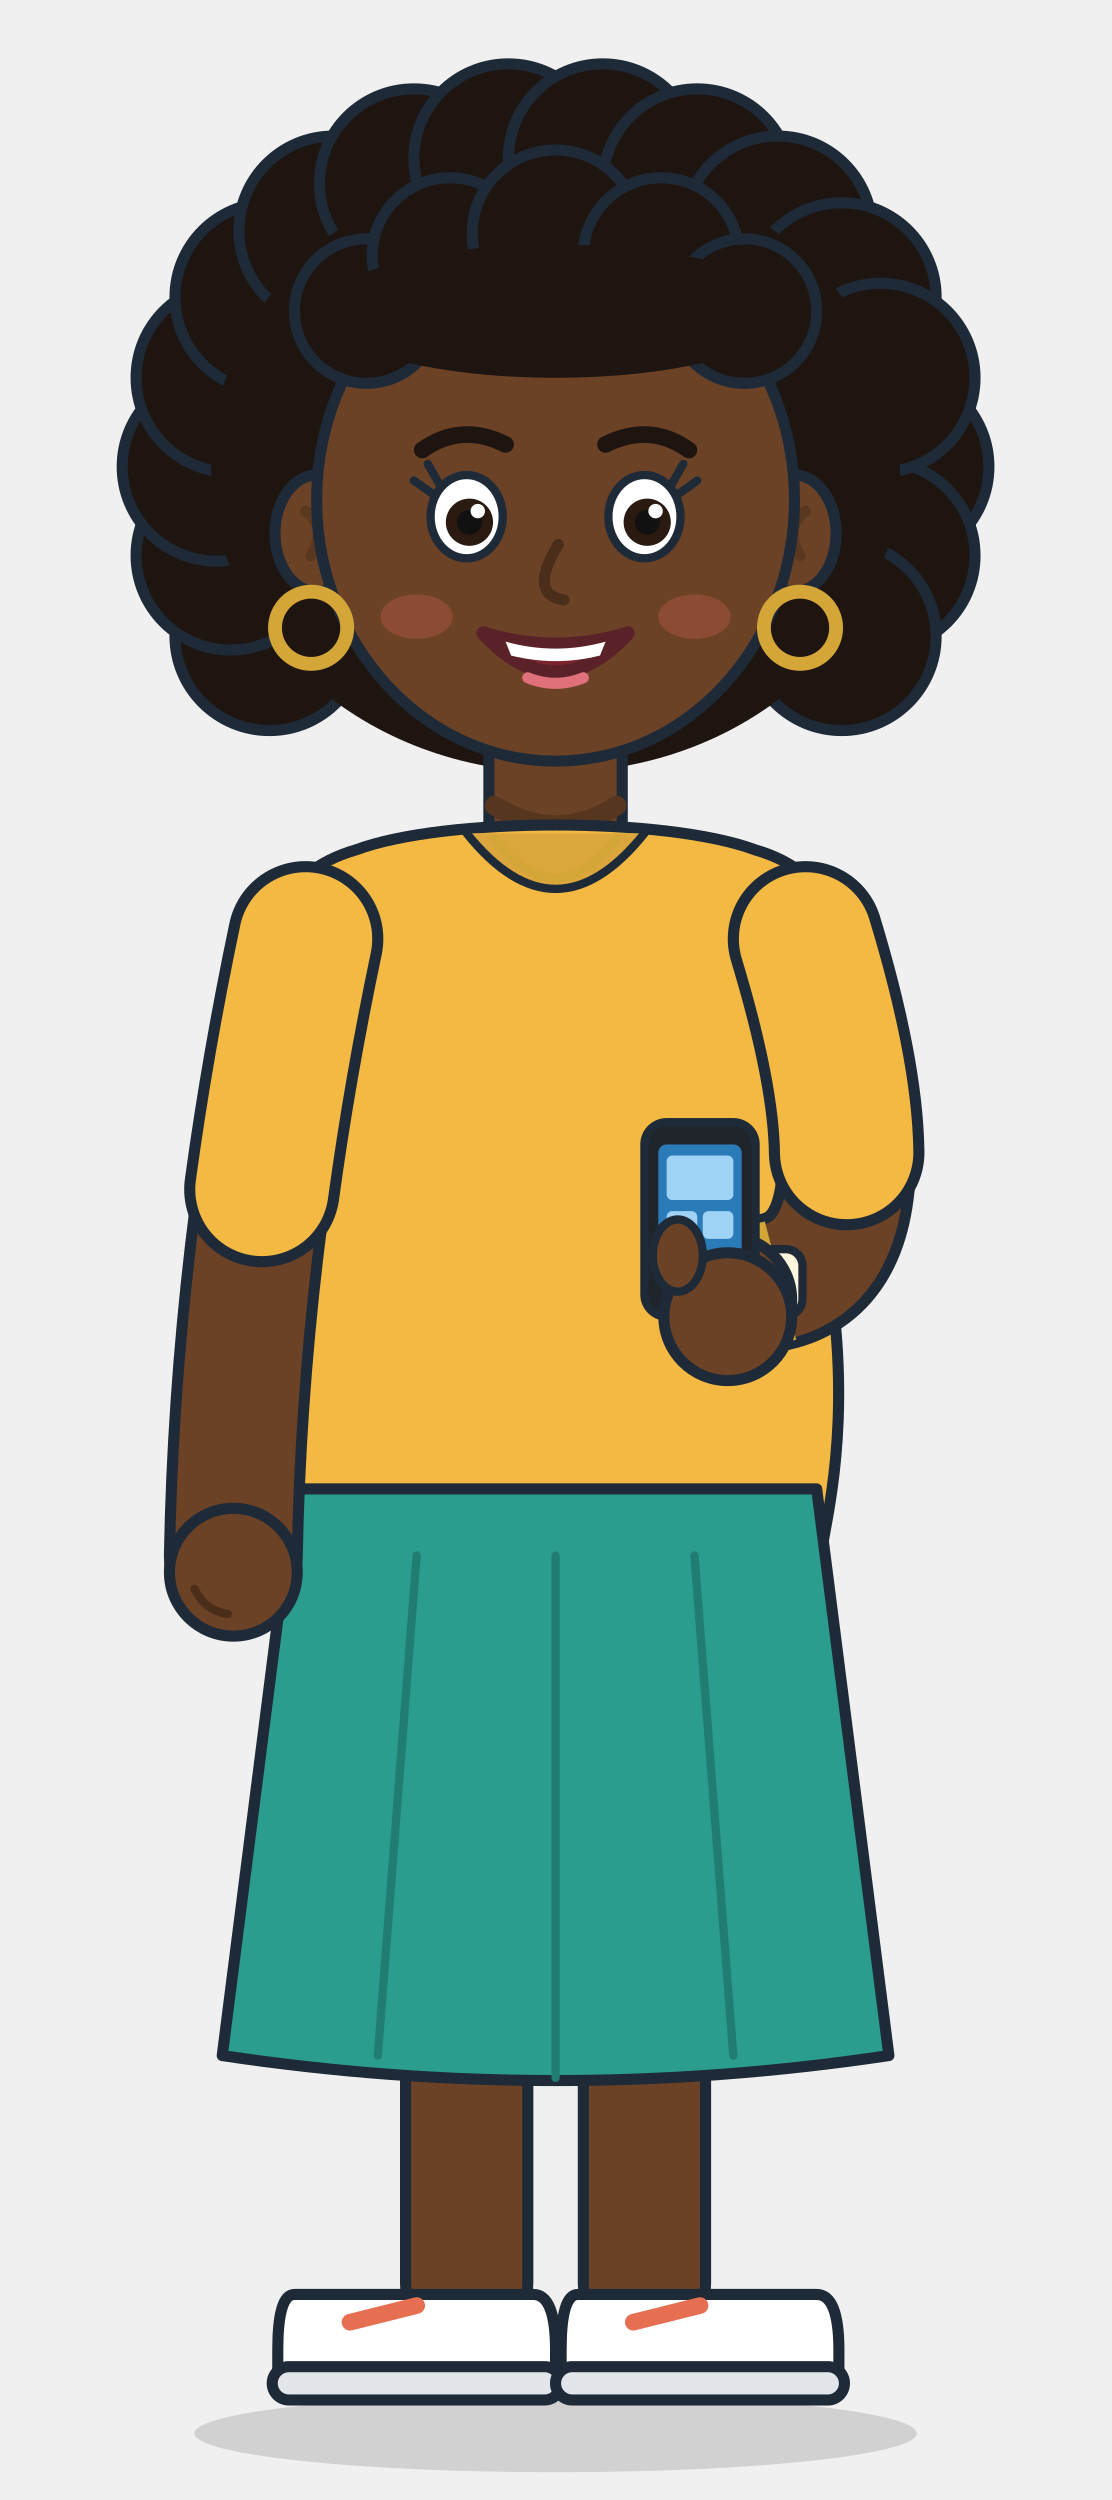
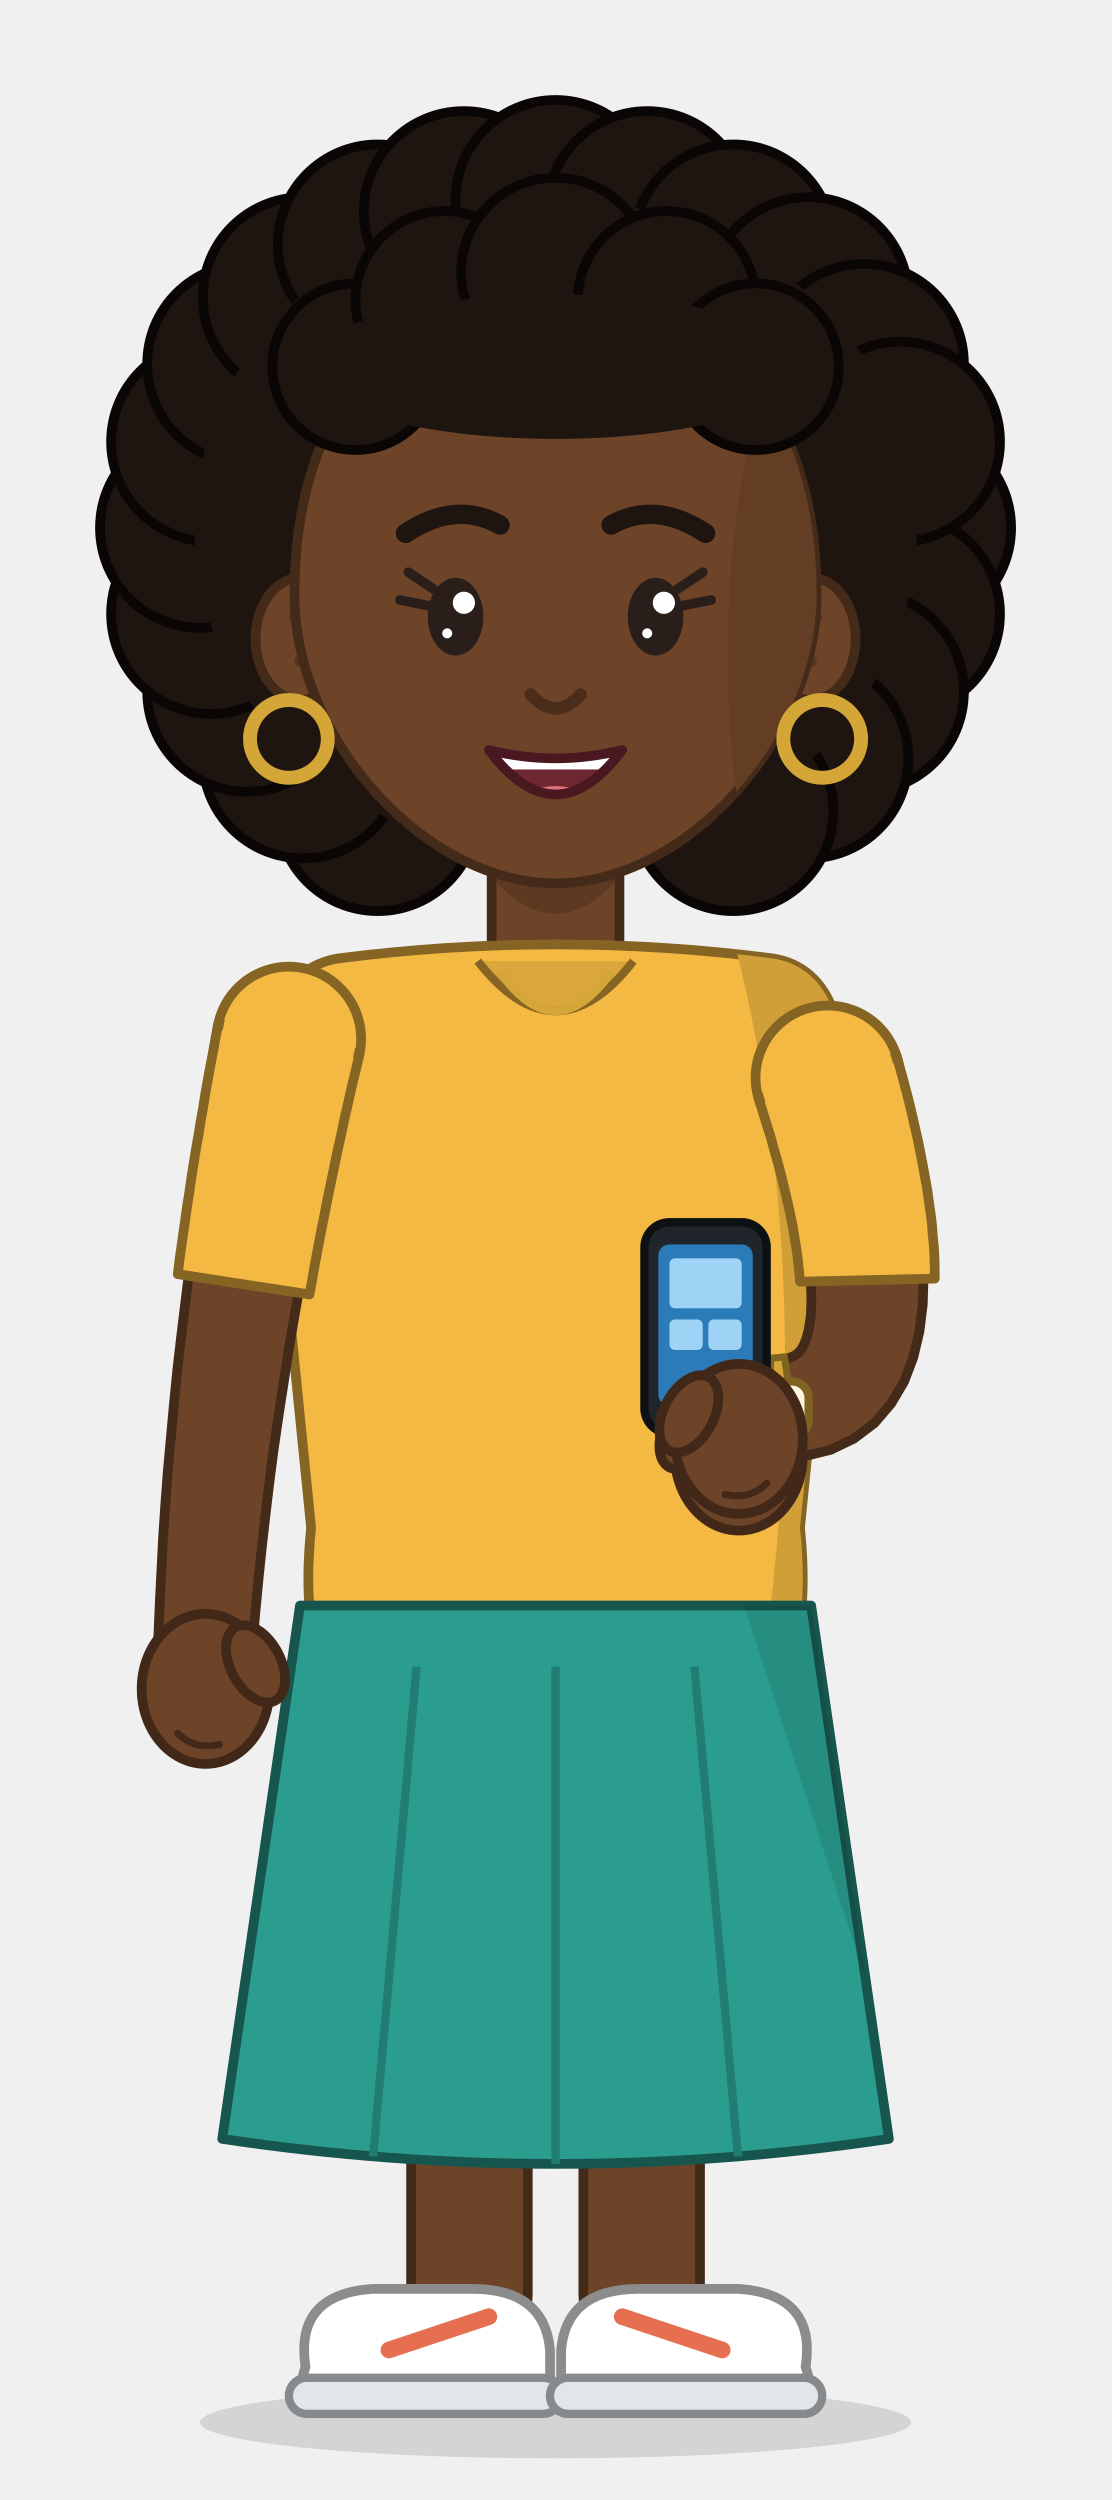
<svg xmlns="http://www.w3.org/2000/svg" viewBox="0 0 400 900" width="400" height="900">
  <defs>
    <symbol id="icone" viewBox="0 0 244 225">
      <path fill-rule="evenodd" clip-rule="evenodd" d="M216.873 59.916C216.098 60.381 214.078 61.819 212.383 63.11C209.403 65.381 205.775 67.989 204.045 69.103C203.584 69.4 201.574 70.907 199.579 72.453C197.585 73.999 195.575 75.506 195.114 75.803C193.014 77.155 189.464 79.731 185.039 83.114C182.395 85.134 179.648 87.14 178.935 87.572C178.222 88.003 175.473 90.007 172.827 92.026C170.18 94.044 167.619 95.927 167.135 96.209C164.556 97.713 160.656 100.779 159.878 101.915C159.389 102.629 158.872 104.116 158.729 105.22C158.587 106.324 158.279 107.506 158.045 107.848C157.811 108.189 157.557 109.091 157.48 109.852C157.355 111.083 156.742 112.638 154.336 117.816C153.958 118.63 152.138 121.521 150.292 124.242C146.68 129.565 142.825 133.759 137.726 137.915C134.724 140.361 134.139 140.798 125.858 146.784C123.359 148.591 121.169 150.282 120.991 150.542C120.469 151.303 122.392 154.393 128.159 162.059C129.363 163.659 130.513 165.29 130.714 165.682C130.915 166.074 131.589 166.924 132.21 167.569C132.831 168.215 133.691 169.583 134.121 170.61L134.904 172.476L131.031 175.269C128.901 176.806 126.177 178.77 124.977 179.634C123.778 180.498 121.305 182.316 119.484 183.673C117.662 185.031 114.912 187.034 113.372 188.126C108.892 191.3 105.211 194.103 104.073 195.207C103.086 196.163 103.089 196.355 104.116 198.13C105.313 200.2 107.031 202.651 109.137 205.295C110.64 207.182 112.848 210.219 115.168 213.587C116.013 214.815 117.875 217.373 119.304 219.271C120.733 221.169 122.106 223.113 122.354 223.59C122.746 224.345 123.107 224.279 125.117 223.09C126.39 222.337 127.549 221.552 127.695 221.346C127.841 221.139 129.359 220.047 131.07 218.92C132.78 217.793 136.522 215.089 139.384 212.911C142.246 210.733 144.992 208.753 145.486 208.511C146.416 208.054 148.999 206.187 153.186 202.945C155.465 201.179 155.599 201.001 155.452 199.92C155.366 199.288 154.695 197.952 153.962 196.951C153.227 195.951 152.457 194.83 152.249 194.463C152.041 194.095 150.656 192.27 149.171 190.408C147.686 188.546 146.112 186.448 145.672 185.746C143.316 181.979 142.527 180.839 140.111 177.707C138.66 175.824 137.245 173.733 136.968 173.059C136.387 171.649 136.407 171.629 141.564 168.145C143.48 166.852 145.624 165.311 146.33 164.722C147.036 164.132 148.235 163.198 148.994 162.646C149.754 162.093 151.353 160.931 152.547 160.063C153.741 159.195 155.068 158.294 155.497 158.059C155.925 157.825 158.855 155.695 162.01 153.325C165.163 150.955 168.998 148.119 170.53 147.023C172.063 145.927 175.665 143.253 178.535 141.081C181.406 138.909 184.277 136.863 184.916 136.534C185.555 136.206 186.611 135.425 187.264 134.799C187.917 134.174 188.695 133.578 188.992 133.475C189.29 133.372 190.985 132.151 192.759 130.761C195.836 128.349 199.67 125.584 201.082 124.758C201.444 124.546 203.273 123.165 205.146 121.689C207.019 120.214 208.798 118.925 209.1 118.825C209.402 118.725 210.236 118.168 210.954 117.587C211.672 117.006 213.535 115.649 215.095 114.571C216.654 113.493 218.681 111.998 219.6 111.248C221.657 109.567 224.522 107.469 225.695 106.785C226.784 106.149 229.032 104.493 233.731 100.864C235.729 99.32 237.746 97.818 238.214 97.525C239.072 96.989 242.054 94.846 243.272 93.891C243.983 93.333 242.745 90.982 240.143 87.948C239.415 87.1 238.74 86.154 238.644 85.847C238.548 85.54 237.954 84.757 237.326 84.108C236.697 83.458 235.987 82.474 235.748 81.921C235.509 81.368 234.806 80.38 234.185 79.726C233.564 79.071 232.972 78.292 232.87 77.993C232.769 77.694 231.423 75.811 229.88 73.81C226.402 69.298 224.635 66.89 223.966 65.754C223.01 64.128 219.793 60.105 219.034 59.585C218.553 59.255 217.772 59.375 216.873 59.916ZM161.055 28.367C160.539 28.397 158.723 29.473 157.018 30.757C155.314 32.042 153.34 33.449 152.633 33.884C151.925 34.319 148.994 36.449 146.118 38.617C143.243 40.786 139.621 43.447 138.071 44.53C134.219 47.224 131.928 49.38 132.077 50.175C132.142 50.523 134.347 52.415 136.976 54.379C139.619 56.353 142.506 58.857 143.433 59.979C147.691 65.135 150.5 69.047 151.709 71.507C151.901 71.897 152.713 73.453 153.514 74.964C154.314 76.474 155.328 78.801 155.768 80.135C156.684 82.915 157.895 83.992 159.29 83.268C160.363 82.712 166.197 78.499 174.708 72.136C177.811 69.816 181.137 67.329 182.1 66.61C183.063 65.89 184.224 65.122 184.68 64.901C185.135 64.681 185.784 64.097 186.122 63.604C186.83 62.57 186.323 61.713 179.145 51.808C178.593 51.047 177.578 49.796 176.889 49.028C176.2 48.261 175.55 47.378 175.443 47.067C175.338 46.757 173.693 44.381 171.789 41.788C169.884 39.195 167.698 36.15 166.932 35.022C166.165 33.894 165.327 32.826 165.069 32.65C164.812 32.473 164.197 31.551 163.704 30.6C162.656 28.579 162.318 28.293 161.055 28.367ZM105.594 0.492C105.15 0.618 104.301 1.102 103.706 1.568C103.112 2.033 100.577 3.895 98.073 5.705C95.569 7.515 92.029 10.106 90.206 11.463C88.384 12.82 85.628 14.82 84.083 15.907C82.538 16.994 80.572 18.407 79.715 19.046C78.858 19.685 76.106 21.687 73.6 23.495C71.094 25.304 66.501 28.678 63.392 30.994C60.284 33.309 57.366 35.449 56.909 35.749C54.835 37.108 51.281 39.686 46.833 43.059C42.249 46.534 38.602 49.174 36.747 50.362C36.284 50.658 34.35 52.092 32.448 53.547C30.546 55.003 27.729 57.087 26.188 58.177C19.287 63.061 13.064 67.72 12.157 68.684C11.301 69.593 11.271 69.948 11.93 71.343C12.349 72.228 14.683 75.54 17.118 78.701C19.553 81.863 21.741 84.897 21.981 85.443C22.221 85.989 22.786 86.771 23.238 87.182C23.927 87.809 24.309 87.742 25.615 86.766C26.471 86.126 27.564 85.37 28.043 85.085C28.522 84.8 31.273 82.797 34.154 80.633C37.036 78.469 40.648 75.802 42.181 74.706C46.203 71.831 50.63 68.452 50.91 68.043C51.042 67.85 51.952 67.188 52.933 66.574C56.19 64.532 57.981 63.277 61.055 60.883C62.73 59.578 65.363 57.619 66.906 56.531C68.45 55.443 70.293 54.082 71.003 53.508C72.79 52.064 78.855 48.664 82.412 47.112C85.776 45.644 99.618 42.905 102.105 43.215C103.009 43.327 105.04 43.373 106.619 43.318C108.198 43.262 110.444 43.34 111.611 43.492C114.089 43.814 116.225 43.141 118.165 41.428C120.029 39.781 122.97 37.557 125.414 35.944C126.519 35.215 127.933 33.939 128.557 33.11L129.689 31.603L125.669 26.259C123.458 23.321 121.401 20.462 121.097 19.908C120.517 18.848 119.609 17.596 115.297 11.906C113.848 9.993 112.296 7.807 111.849 7.048C111.402 6.289 110.868 5.552 110.661 5.411C110.455 5.269 109.772 4.306 109.145 3.27C107.792 1.035 106.697 0.179 105.594 0.492ZM110.659 76.478C108.806 75.536 106.632 74.77 105.719 74.736C103.001 74.635 99.421 75.337 97.569 76.333C95.379 77.511 83.268 86.137 81.815 87.553C81.223 88.13 80.528 88.592 80.269 88.58C80.01 88.568 79.34 89.227 78.779 90.046C77.882 91.355 77.864 91.649 78.633 92.498C79.113 93.028 79.592 93.704 79.696 93.999C79.8 94.295 81.063 96.115 82.502 98.043C83.942 99.972 86.598 103.604 88.405 106.116C90.212 108.627 92.303 111.437 93.051 112.359C94.84 114.563 96.807 117.274 97.784 118.882C98.87 120.668 100.574 122.788 101.355 123.323C102.104 123.837 103.974 122.731 108.953 118.832C110.811 117.377 112.867 115.901 113.523 115.552C114.178 115.204 114.891 114.664 115.108 114.352C115.326 114.041 116.107 113.465 116.846 113.072C120.577 111.085 125.278 103.864 125.424 99.893C125.752 91.007 119.388 80.915 110.659 76.478ZM23.679 88.51C23.088 88.379 22.07 88.714 21.379 89.267C19.002 91.167 11.947 96.36 11.062 96.861C10.572 97.139 9.665 97.772 9.046 98.267C8.427 98.763 6.403 100.258 4.547 101.59C2.692 102.922 0.971 104.308 0.723 104.67C0.029 105.684 0.918 107.295 5.614 113.533C7.998 116.699 10.178 119.688 10.458 120.174C10.739 120.66 11.371 121.569 11.864 122.193C12.357 122.817 13.648 124.594 14.734 126.144C15.82 127.693 17.321 129.715 18.069 130.638C19.797 132.771 20.867 134.247 23.803 138.549C25.104 140.456 27.235 143.39 28.539 145.069C29.842 146.748 31.276 148.74 31.725 149.495C32.175 150.25 32.684 150.966 32.857 151.084C33.166 151.296 35.888 155.138 36.647 156.435C36.859 156.797 38.241 158.626 39.718 160.499C41.195 162.373 42.486 164.165 42.587 164.482C42.687 164.799 44.696 167.546 47.05 170.586C49.404 173.625 51.693 176.682 52.137 177.377C52.581 178.072 53.399 179.26 53.954 180.016C54.509 180.773 56.379 183.356 58.108 185.757C59.838 188.157 61.675 190.604 62.191 191.194C62.707 191.784 63.482 192.924 63.913 193.728C64.344 194.532 64.893 195.324 65.133 195.488C65.373 195.652 65.934 196.407 66.381 197.166C66.828 197.925 68.26 199.919 69.564 201.598C71.92 204.632 74.243 207.896 75.859 210.442C77.536 213.085 79.814 213.878 80.984 212.226C81.283 211.802 82.006 211.297 82.59 211.102C83.174 210.907 83.821 210.5 84.028 210.197C84.236 209.895 85.207 209.166 86.186 208.578C87.166 207.989 89.347 206.446 91.035 205.15C92.722 203.853 95.368 201.904 96.915 200.818C101.633 197.504 102.47 196.728 102.379 195.753C102.335 195.276 100.94 193.122 99.28 190.967C97.619 188.813 95.985 186.536 95.648 185.909C95.311 185.281 94.69 184.529 94.268 184.238C93.845 183.947 93.323 183.241 93.109 182.668C92.894 182.096 92.245 181.039 91.667 180.318C91.089 179.597 89.47 177.457 88.07 175.561C86.67 173.666 85.323 171.968 85.077 171.789C84.831 171.61 84.172 170.666 83.614 169.691C83.055 168.716 82.34 167.734 82.026 167.508C81.712 167.282 81.279 166.632 81.063 166.065C80.848 165.496 80.167 164.496 79.551 163.843C78.936 163.19 78.27 162.33 78.072 161.932C77.874 161.535 76.401 159.459 74.799 157.32C73.197 155.181 70.611 151.63 69.052 149.428C67.493 147.227 65.733 144.85 65.142 144.146C64.551 143.442 63.716 142.279 63.287 141.561C62.259 139.84 56.999 132.679 55.785 131.347C55.259 130.771 54.65 129.838 54.431 129.274C54.213 128.71 53.592 127.946 53.052 127.576C52.512 127.206 51.907 126.432 51.706 125.855C51.506 125.278 49.413 122.31 47.055 119.26C44.697 116.209 42.41 113.136 41.973 112.431C40.398 109.891 25.068 88.757 24.793 88.746C24.763 88.745 24.262 88.639 23.679 88.51Z" />
    </symbol>
    <symbol id="logotipo" viewBox="0 0 591 150">
      <path fill-rule="evenodd" clip-rule="evenodd" d="M586.089 28.662C584.799 28.816 583.39 29.76 582.96 30.76C581.993 33.01 574.112 84.148 574.556 85.29C574.734 85.746 576.659 86.007 578.834 85.87L582.789 85.621L584.404 74.561C585.291 68.479 587.201 56.014 588.646 46.863C591.32 29.925 591.06 28.069 586.089 28.662ZM568.771 29.445C564.881 29.633 564.541 29.974 558.995 39.297C555.834 44.609 552.859 49.1 552.385 49.276C551.909 49.454 550.09 45.363 548.342 40.189L545.162 30.779L540.469 30.923C537.887 31.002 535.662 31.34 535.525 31.674C535.388 32.009 537.204 37.707 539.559 44.336C541.914 50.965 543.897 57.271 543.965 58.35C544.062 59.912 528.81 84.459 516.201 103.033L514.034 106.224L519.672 106.01L525.31 105.797L535.552 89.149C541.185 79.993 546.671 71.221 547.743 69.655C549.688 66.811 549.691 66.812 550.517 69.836C550.971 71.502 552.342 76.016 553.566 79.867L555.788 86.869L560.262 86.732C562.722 86.657 564.971 86.061 565.258 85.41C565.544 84.758 564.043 79.393 561.922 73.488C556.503 58.411 556.618 58.809 557.25 57.43C557.565 56.744 561.293 50.846 565.536 44.323C576.115 28.056 575.887 29.101 568.771 29.445ZM526.689 31.494C522.2 31.617 522.166 31.65 516.047 41.624C512.67 47.128 509.643 51.747 509.32 51.888C508.997 52.03 507.222 47.697 505.376 42.261L502.019 32.374L497.576 32.511C495.132 32.585 492.922 33.124 492.665 33.708C492.409 34.291 494.305 40.384 496.879 47.247C500.305 56.38 501.232 60.467 500.339 62.498C498.364 66.987 471.95 107.128 470.696 107.546C470.065 107.755 402.229 110.776 319.948 114.257C237.667 117.739 166.976 120.759 162.857 120.968L155.367 121.347L155.658 126.853C155.817 129.88 156.005 132.547 156.077 132.778C156.189 133.149 472.35 119.922 473.902 119.481C474.624 119.276 481.549 108.61 494.018 88.495C507.621 66.552 505.972 67.572 509.704 78.793L512.894 88.381L518.09 88.335L523.286 88.286L518.519 74.285L513.751 60.283L522.642 46.235C527.534 38.508 531.458 32.003 531.364 31.778C531.269 31.554 529.166 31.426 526.689 31.494ZM469.291 33.955L465.756 34.197L453.121 62.919C446.172 78.716 440.75 91.757 441.072 91.899C441.394 92.04 443.393 92.046 445.515 91.913C449.163 91.684 449.53 91.31 452.307 84.998L455.243 78.324L462.393 78.026C466.325 77.863 469.752 77.821 470.007 77.933C470.263 78.046 470.786 80.85 471.172 84.165C471.557 87.481 472.09 90.29 472.357 90.407C473.307 90.825 480.559 90.124 480.793 89.592C481.3 88.439 479.349 74.333 474.543 44.41C472.826 33.724 472.821 33.714 469.291 33.955ZM435.03 35.482C432.366 36.315 430.932 38.456 423.005 53.441C418.056 62.798 413.681 70.581 413.282 70.736C412.883 70.891 412.453 70.349 412.328 69.53C412.202 68.71 410.413 60.96 408.352 52.307L404.606 36.574L400.869 36.809C398.815 36.937 396.838 37.715 396.477 38.536C396.116 39.356 394.741 47.174 393.421 55.908C392.101 64.642 390.266 76.508 389.341 82.277C388.417 88.046 387.784 93.079 387.933 93.463C388.502 94.926 394.963 93.99 395.689 92.339C396.109 91.386 397.486 83.102 398.752 73.928C400.017 64.755 401.241 57.176 401.472 57.085C401.703 56.996 402.686 60.238 403.656 64.29C408.479 84.411 408.864 85.458 411.383 85.264C413.402 85.108 414.764 83.179 419.912 73.194C430.107 53.413 430.784 53.442 427.184 73.507C425.46 83.123 424.178 91.325 424.337 91.734C424.498 92.144 426.401 92.367 428.568 92.231L432.508 91.983L434.536 78.555C435.65 71.17 437.56 58.702 438.78 50.849C441.125 35.758 440.629 33.729 435.03 35.482ZM463.78 57.267C462.466 61.161 460.785 65.724 460.045 67.407L458.698 70.468L463.922 70.168L469.144 69.868L468.807 63.699C468.622 60.306 467.953 55.877 467.32 53.858L466.169 50.186L463.78 57.267ZM364.336 39.059L349.221 39.888L345.015 66.403C342.701 80.986 340.763 93.624 340.706 94.488C340.636 95.581 345.372 95.817 356.308 95.267C370.574 94.549 372.039 94.233 372.324 91.8C372.496 90.328 372.586 88.953 372.525 88.745C372.464 88.538 367.35 88.487 361.159 88.636C354.97 88.783 349.692 88.325 349.429 87.618C348.968 86.372 350.878 72.843 351.815 70.712C352.07 70.131 356.602 69.658 361.883 69.661C370.853 69.663 371.521 69.464 372 66.657C372.281 65.004 372.426 63.432 372.322 63.166C372.218 62.899 367.916 62.9 362.76 63.169C357.604 63.438 353.273 63.367 353.135 63.012C352.56 61.536 355.245 46.594 356.181 46.055C356.741 45.733 362.214 45.284 368.344 45.057C378.635 44.678 379.54 44.42 380.168 41.679C380.543 40.047 380.535 38.603 380.149 38.471C379.766 38.338 372.649 38.602 364.336 39.059ZM322.485 40.583C314.609 41.005 307.965 41.417 307.721 41.496C307.477 41.576 307.046 43.003 306.763 44.667L306.248 47.694L311.916 47.48C315.033 47.362 317.694 47.565 317.829 47.931C317.965 48.298 316.537 58.789 314.655 71.244C312.774 83.701 311.173 94.576 311.097 95.412C310.989 96.598 311.682 96.923 314.249 96.889C318.136 96.838 317.633 98.631 322.125 68.81C323.852 57.335 325.643 47.676 326.103 47.344C326.565 47.012 329.284 46.605 332.151 46.441C336.106 46.215 337.518 45.564 338.02 43.739C338.383 42.416 338.258 40.993 337.742 40.575C337.227 40.157 330.362 40.16 322.485 40.583ZM281.716 41.845C276.32 42.183 273.656 43.134 270.154 45.975C264.597 50.48 263.931 52.428 260.709 73.572C257.752 92.962 258.578 96.296 266.923 98.679C276.129 101.309 288.279 96.671 291.526 89.289C292.726 86.561 295.003 73.742 296.732 59.98C298.556 45.461 294.881 41.023 281.716 41.845ZM282.207 47.993C277.546 47.975 273.025 50.436 271.546 53.799C270.967 55.115 269.47 63.053 268.22 71.437C265.301 91.005 266.582 94.444 276.148 92.718C283.932 91.313 285.073 89.156 287.856 70.585C289.53 59.414 289.876 53.279 288.941 51.353C287.323 48.018 287.311 48.013 282.207 47.993ZM243.092 44.796C237.058 44.077 222.089 44.857 221.635 45.914C221.049 47.284 213.022 99.974 213.293 100.672C213.845 102.09 219.083 100.819 219.848 99.081C220.292 98.072 221.35 92.516 222.2 86.734L223.745 76.221L228.031 75.648C230.387 75.332 233.032 75.395 233.908 75.787C234.785 76.179 236.253 81.084 237.171 86.69C239.266 99.48 239.521 99.98 244.017 100.091L247.617 100.182L245.101 86.712C242.727 73.999 242.733 73.147 245.215 71.531C246.661 70.589 249.077 67.909 250.584 65.573C254.935 58.824 254.077 51.159 248.373 45.795C248.125 45.563 245.749 45.114 243.092 44.796ZM233.846 50.644C230.806 50.799 228.042 51.558 227.702 52.331C226.453 55.17 225.049 68.055 225.946 68.449C228.135 69.412 239.891 68.019 241.727 66.578C244.649 64.287 246.493 59.41 245.784 55.85C245.007 51.944 241.167 50.27 233.846 50.644ZM189.29 46.642L177.964 47.288L176.04 60.133C174.981 67.198 173.062 79.522 171.774 87.52C169.408 102.213 169.718 103.96 174.561 103.224C175.991 103.008 176.735 100.606 178.343 91.014C179.445 84.446 180.521 78.68 180.734 78.202C180.947 77.723 184.799 77.093 189.294 76.803C199.487 76.145 204.524 73.233 207.611 66.217C211.524 57.32 209.704 49.746 202.987 46.974C201.683 46.435 195.52 46.286 189.29 46.642ZM140.66 29.18C138.84 30.912 137.25 32.56 137.125 32.843C137.001 33.125 130.931 39.681 123.638 47.411L110.375 61.464L108.767 70.015C106.869 80.11 103.733 85.803 95.037 94.942C91.74 98.407 89.142 101.44 89.265 101.683C90.2 103.521 101.452 112.636 102.337 112.271C102.955 112.018 110.645 104.103 119.428 94.683C128.211 85.263 141.725 70.896 149.461 62.757C157.196 54.618 163.84 47.243 164.224 46.37C164.692 45.308 161.709 41.779 155.236 35.739C149.909 30.765 145.194 26.547 144.759 26.364C144.324 26.18 142.48 27.449 140.66 29.18ZM192.562 52.745C189.143 52.608 185.805 52.868 185.145 53.323C184.014 54.1 181.367 68.525 182.039 70.251C182.21 70.691 185.326 70.889 188.963 70.691C196.598 70.273 201.139 67.312 202.314 61.985C203.699 55.705 200.93 53.082 192.562 52.745ZM99.408 13.103C98.828 13.722 95.148 17.576 91.231 21.668C87.314 25.761 84.047 29.249 83.971 29.421C83.896 29.592 86.22 31.133 89.138 32.846C92.055 34.559 97.001 39.021 100.13 42.761L105.821 49.562L108.136 47.268C115.526 39.952 122.003 32.29 121.57 31.379C121.084 30.353 102.206 12.745 101.046 12.235C100.725 12.094 99.988 12.485 99.408 13.103ZM56.773 1.975C48.822 10.108 3.833 58.444 3.493 59.217C3.018 60.298 12.888 69.347 14.049 68.895C14.45 68.739 21.724 61.21 30.213 52.165C38.702 43.121 47.588 34.649 49.96 33.338C54.218 30.985 67.931 26.904 69.403 27.551C70.267 27.931 78.882 19.145 78.53 18.242C78.183 17.351 60.8 0.886 59.692 0.399C59.161 0.165 57.848 0.874 56.773 1.975ZM66.81 51.516C64.037 52.332 51.659 64.148 52.178 65.484C52.373 65.985 71.321 84.326 71.913 84.586C72.687 84.926 82.66 72.857 83.86 70.129C87.394 62.095 75.392 48.991 66.81 51.516ZM7.822 77.132C4.439 80.666 1.433 84.107 1.141 84.778C0.532 86.178 0.742 86.412 12.232 97.143C16.941 101.539 31.077 114.858 43.647 126.74C56.219 138.622 67.004 148.389 67.617 148.446C68.62 148.539 82.385 134.953 81.625 134.619C81.337 134.492 73.55 127.176 32.103 88.092C24.691 81.102 17.58 74.33 16.299 73.045C14.013 70.748 13.864 70.82 7.822 77.132ZM92.619 124.252C87.504 129.719 83.46 134.553 83.631 134.995C84.087 136.167 97.714 149.314 99.121 149.938C100.596 150.593 117.604 133.353 117.712 131.093C117.756 130.194 114.428 126.286 110.319 122.406C106.209 118.527 102.638 115.118 102.384 114.832C102.129 114.545 97.736 118.784 92.619 124.252Z" />
    </symbol>
-     <clipPath id="clip-rosto">
-       <ellipse cx="200" cy="180" rx="84" ry="92" />
+   </defs>
+   <g id="fernanda-cliente" stroke-linejoin="round">
+     <ellipse cx="200" cy="872" rx="128" ry="13" fill="#000" opacity="0.12" />
+     <g id="cabelo-volume" fill="#1E1410" stroke="#0A0605" stroke-width="3.5">
+       <circle cx="328" cy="190" r="36" />
+       <circle cx="324" cy="221" r="36" />
+       <circle cx="311" cy="249" r="36" />
+       <circle cx="291" cy="273" r="36" />
+       <circle cx="264" cy="292" r="36" />
+       <circle cx="136" cy="292" r="36" />
+       <circle cx="109" cy="273" r="36" />
+       <circle cx="89" cy="249" r="36" />
+       <circle cx="76" cy="221" r="36" />
+       <circle cx="72" cy="190" r="36" />
+       <circle cx="76" cy="159" r="36" />
+       <circle cx="89" cy="131" r="36" />
+       <circle cx="109" cy="107" r="36" />
+       <circle cx="136" cy="88" r="36" />
+       <circle cx="167" cy="76" r="36" />
+       <circle cx="200" cy="72" r="36" />
+       <circle cx="233" cy="76" r="36" />
+       <circle cx="264" cy="88" r="36" />
+       <circle cx="291" cy="107" r="36" />
+       <circle cx="311" cy="131" r="36" />
+       <circle cx="324" cy="159" r="36" />
+     </g>
+     <ellipse cx="200" cy="190" rx="130" ry="118" fill="#1E1410" />
+     <rect x="148" y="720" width="42" height="124" rx="18" fill="#6E4428" stroke="#442A18" stroke-width="3.5" />
+     <rect x="210" y="720" width="42" height="124" rx="18" fill="#6E4428" stroke="#442A18" stroke-width="3.5" />
+     <g id="sapatos">
+       <path d="M110 852 Q106 826 134 824 H170 Q196 824 198 846 V858 Q198 864 192 864 H114 Q106 864 110 852 Z" fill="#FFFFFF" stroke="#8C8C8C" stroke-width="3.5" />
+       <path d="M 290 852 Q 294 826 266 824 H 230 Q 204 824 202 846 V 858 Q 202 864 208 864 H 286 Q 294 864 290 852 Z" fill="#FFFFFF" stroke="#8C8C8C" stroke-width="3.5" />
+       <rect x="104" y="856" width="98" height="13" rx="6.5" fill="#E2E6EA" stroke="#878A8C" stroke-width="3" />
+       <rect x="198" y="856" width="98" height="13" rx="6.5" fill="#E2E6EA" stroke="#878A8C" stroke-width="3" />
+       <path d="M140 846 L176 834 M260 846 L224 834" stroke="#E76F51" stroke-width="6" stroke-linecap="round" />
+     </g>
+     <rect x="177.0" y="296" width="46" height="64" rx="16" fill="#6E4428" stroke="#442A18" stroke-width="3.5" />
+     <path d="M179.0 318 Q200 340 221.0 318 L221.0 300 L179.0 300 Z" fill="#5D3922" />
+     <clipPath id="clip-tronco">
+       <path d="M122 345 Q200 335 278 345 Q304 349 304 391 L288 550 Q294 610 264 610 L136 610 Q106 610 112 550 L96 391 Q96 349 122 345 Z" />
    </clipPath>
-   </defs>
-   <g id="fernanda-cliente" stroke-linejoin="round" stroke-linecap="round">
-     <ellipse cx="200" cy="876" rx="130" ry="14" fill="#000" opacity="0.13" />
-     <g id="cabelo-volume" fill="#1E1410" stroke="#1E2A38" stroke-width="4">
-       <circle cx="322" cy="168" r="34" />
-       <circle cx="317" cy="200" r="34" />
-       <circle cx="303" cy="229" r="34" />
-       <circle cx="97" cy="229" r="34" />
-       <circle cx="83" cy="200" r="34" />
-       <circle cx="78" cy="168" r="34" />
-       <circle cx="83" cy="136" r="34" />
-       <circle cx="97" cy="107" r="34" />
-       <circle cx="120" cy="83" r="34" />
-       <circle cx="149" cy="66" r="34" />
-       <circle cx="183" cy="57" r="34" />
-       <circle cx="217" cy="57" r="34" />
-       <circle cx="251" cy="66" r="34" />
-       <circle cx="280" cy="83" r="34" />
-       <circle cx="303" cy="107" r="34" />
-       <circle cx="317" cy="136" r="34" />
+     <path d="M122 345 Q200 335 278 345 Q304 349 304 391 L288 550 Q294 610 264 610 L136 610 Q106 610 112 550 L96 391 Q96 349 122 345 Z" fill="#F4B942" stroke="#866524" stroke-width="3.5" id="tronco" />
+     <g clip-path="url(#clip-tronco)">
+       <path d="M262 330 Q300 470 268 640 L340 640 L340 330 Z" fill="#D19F38" opacity="1" />
    </g>
-     <ellipse cx="200" cy="168" rx="124" ry="110" fill="#1E1410" />
-     <rect x="146" y="680" width="44" height="160" rx="18" fill="#6B4226" stroke="#1E2A38" stroke-width="4" />
-     <rect x="210" y="680" width="44" height="160" rx="18" fill="#6B4226" stroke="#1E2A38" stroke-width="4" />
-     <g id="sapatos">
-       <path d="M106 826 H192 Q200 826 200 846 V856 H100 V846 Q100 826 106 826 Z" fill="#FFFFFF" stroke="#1E2A38" stroke-width="4" />
-       <rect x="98" y="852" width="104" height="12" rx="6" fill="#E2E6EA" stroke="#1E2A38" stroke-width="4" />
-       <path d="M208 826 H294 Q302 826 302 846 V856 H202 V846 Q202 826 208 826 Z" fill="#FFFFFF" stroke="#1E2A38" stroke-width="4" />
-       <rect x="200" y="852" width="104" height="12" rx="6" fill="#E2E6EA" stroke="#1E2A38" stroke-width="4" />
+     <clipPath id="clip-saia">
+       <path d="M108 578 H292 L320 770 Q200 788 80 770 Z" />
+     </clipPath>
+     <path d="M108 578 H292 L320 770 Q200 788 80 770 Z" fill="#2A9D8F" stroke="#17564E" stroke-width="3.5" id="saia" />
+     <g clip-path="url(#clip-saia)">
+       <path d="M150 600 L134 780 M200 600 V790 M250 600 L266 780" stroke="#217D72" stroke-width="3" />
+       <path d="M262 560 L340 800 L340 560 Z" fill="#000" opacity="0.1" />
    </g>
-     <path d="M126 836 L150 830 M228 836 L252 830" stroke="#E76F51" stroke-width="6" />
-     <rect x="176" y="250" width="48" height="70" rx="14" fill="#6B4226" stroke="#1E2A38" stroke-width="4" />
-     <path d="M178 290 Q200 304 222 290" fill="none" stroke="#57361F" stroke-width="7" />
-     <path id="tronco-base" d="M128 306 C160 294 240 294 272 306 C300 314 308 338 306 368 L300 470 C306 520 296 552 296 558 C240 566 160 566 104 558 C104 552 94 520 100 470 L94 368 C92 338 100 314 128 306 Z" fill="#F4B942" stroke="#1E2A38" stroke-width="4" />
-     <path id="saia" d="M106 536 H294 L320 740 Q200 758 80 740 Z" fill="#2A9D8F" stroke="#1E2A38" stroke-width="4" />
-     <path d="M150 560 L136 740 M200 560 V748 M250 560 L264 740" stroke="#217D72" stroke-width="3" />
-     <path d="M168 300 Q200 340 232 300" fill="#DBA63B" stroke="#1E2A38" stroke-width="3" />
-     <path d="M178 302 Q200 330 222 302" fill="none" stroke="#D4A537" stroke-width="3" />
-     <g id="braco-esq">
-       <path d="M110.0 338.0 Q86.0 452.0 84.0 560.0" fill="none" stroke="#1E2A38" stroke-width="50" />
-       <path d="M110.0 338.0 Q86.0 452.0 84.0 560.0" fill="none" stroke="#6B4226" stroke-width="42" />
-       <path d="M110.0 338.0 Q100.4 383.6 94.3 428.2" fill="none" stroke="#1E2A38" stroke-width="56" />
-       <path d="M110.0 338.0 Q100.4 383.6 94.3 428.2" fill="none" stroke="#F4B942" stroke-width="48" />
-       <circle cx="84" cy="566" r="23" fill="#6B4226" stroke="#1E2A38" stroke-width="4" />
-       <path d="M70 572 q4 8 12 9" fill="none" stroke="#4A2E1A" stroke-width="3" />
-     </g>
+     <path d="M172 346 Q200 382 228 346" fill="#DBA63B" stroke="#866524" stroke-width="3" />
+     <path d="M180 350 Q200 378 220 350" fill="none" stroke="#D4A537" stroke-width="3" />
    <g id="braco-dir">
-       <path d="M290.0 338.0 Q330.0 470.0 262.0 462.0" fill="none" stroke="#1E2A38" stroke-width="50" />
-       <path d="M290.0 338.0 Q330.0 470.0 262.0 462.0" fill="none" stroke="#6B4226" stroke-width="42" />
-       <path d="M290.0 338.0 Q304.4 385.5 304.8 414.9" fill="none" stroke="#1E2A38" stroke-width="56" />
-       <path d="M290.0 338.0 Q304.4 385.5 304.8 414.9" fill="none" stroke="#F4B942" stroke-width="48" />
-       <path d="M281.0 461.0 Q278.0 461.8 274.5 462.2" fill="none" stroke="#1E2A38" stroke-width="46" stroke-linecap="butt" />
-       <path d="M281.0 461.0 Q278.0 461.8 274.5 462.2" fill="none" stroke="#D4A537" stroke-width="44" stroke-linecap="butt" />
-       <rect x="266.9" y="449.7" width="22" height="24" rx="6" fill="#FFF6E0" stroke="#1E2A38" stroke-width="3" />
-       <path d="M277.9 455.7 V461.7 H282.9" fill="none" stroke="#1E2A38" stroke-width="2" />
-       <circle cx="262" cy="468" r="23" fill="#6B4226" stroke="#1E2A38" stroke-width="4" />
-       <path d="M248 474 q4 8 12 9" fill="none" stroke="#4A2E1A" stroke-width="3" />
+       <circle cx="298" cy="388" r="26.0" fill="#F4B942" stroke="#866524" stroke-width="3.5" />
+       <path d="M276.9 394.4 L281.1 407.9 L284.6 420.5 L287.5 432.1 L289.6 442.6 L291.1 452.1 L291.9 460.4 L292.1 467.6 L291.9 473.6 L291.2 478.4 L290.3 481.9 L289.3 484.3 L288.4 485.9 L287.3 487.1 L285.9 488.1 L283.5 489.1 L280.0 489.8 L275.2 489.9 L269.2 489.3 L262.8 522.7 L272.1 524.3 L281.3 524.9 L290.3 524.1 L299.1 521.9 L307.4 517.9 L314.8 512.3 L320.8 505.3 L325.5 497.3 L328.8 488.6 L331.0 479.3 L332.2 469.5 L332.5 459.1 L332.1 448.1 L330.9 436.3 L329.0 423.8 L326.4 410.6 L323.1 396.5 L319.1 381.6 Z" fill="#6E4428" stroke="#442A18" stroke-width="3.5" />
+       <path d="M273.1 395.5 L274.6 400.2 L276.0 404.8 L277.4 409.2 L278.6 413.6 L279.8 417.8 L280.9 421.9 L281.9 425.9 L282.8 429.7 L283.7 433.5 L284.5 437.1 L285.2 440.6 L285.8 444.0 L286.3 447.2 L286.8 450.3 L287.2 453.3 L287.5 456.2 L287.8 458.9 L288.0 461.4 L336.5 460.3 L336.5 456.6 L336.4 452.7 L336.2 448.8 L335.8 444.9 L335.5 440.8 L335.0 436.7 L334.4 432.5 L333.8 428.2 L333.0 423.8 L332.2 419.4 L331.3 414.8 L330.4 410.2 L329.3 405.5 L328.2 400.6 L327.0 395.7 L325.7 390.7 L324.3 385.6 L322.9 380.5 Z" fill="#F4B942" stroke="#866524" stroke-width="3.5" />
+       <circle cx="298" cy="388" r="24.0" fill="#F4B942" />
+       <path d="M282.4 488.4 L282.2 488.4 L282.0 488.5 L281.7 488.5 L281.5 488.5 L281.3 488.6 L281.0 488.6 L280.7 488.7 L280.5 488.7 L280.2 488.7 L279.9 488.8 L279.6 488.8 L279.4 488.8 L279.1 488.8 L278.8 488.9 L278.4 488.9 L278.1 488.9 L277.8 488.9 L277.5 488.9 L276.1 525.7 L276.8 525.7 L277.4 525.8 L278.1 525.8 L278.7 525.8 L279.4 525.8 L280.0 525.8 L280.7 525.9 L281.3 525.9 L282.0 525.8 L282.6 525.8 L283.2 525.8 L283.9 525.8 L284.5 525.7 L285.2 525.7 L285.8 525.7 L286.5 525.6 L287.1 525.5 L287.7 525.5 Z" fill="#D4A537" stroke="#7F6321" stroke-width="2.5" />
+       <rect x="271.1" y="497.3" width="20" height="20" rx="6" fill="#FFF6E0" stroke="#7F6321" stroke-width="3" />
+       <ellipse cx="266" cy="524" rx="23" ry="27" fill="#6E4428" stroke="#422818" stroke-width="3.5" />
+       <ellipse cx="248" cy="515" rx="9" ry="15" transform="rotate(28 248 515)" fill="#6E4428" stroke="#422818" stroke-width="3.5" />
+       <path d="M276 540 q-6 6 -15 4" fill="none" stroke="#422818" stroke-width="2.5" stroke-linecap="round" />
    </g>
    <g id="celular">
-       <rect x="232" y="404" width="40" height="70" rx="8" fill="#20252B" stroke="#1E2A38" stroke-width="3" />
-       <rect x="237" y="412" width="30" height="52" rx="3" fill="#2B7BB9" />
-       <rect x="240" y="416" width="24" height="16" rx="2" fill="#9FD3F5" />
-       <rect x="240" y="436" width="11" height="10" rx="2" fill="#9FD3F5" />
-       <rect x="253" y="436" width="11" height="10" rx="2" fill="#9FD3F5" />
+       <rect x="232" y="440" width="44" height="76" rx="9" fill="#20252B" stroke="#0E1114" stroke-width="3" />
+       <rect x="237" y="448" width="34" height="58" rx="4" fill="#2B7BB9" />
+       <rect x="241" y="453" width="26" height="18" rx="2" fill="#9FD3F5" />
+       <rect x="241" y="475" width="12" height="11" rx="2" fill="#9FD3F5" />
+       <rect x="255" y="475" width="12" height="11" rx="2" fill="#9FD3F5" />
    </g>
-     <circle cx="262" cy="474" r="23" fill="#6B4226" stroke="#1E2A38" stroke-width="4" />
-     <ellipse cx="244" cy="452" rx="9" ry="13" fill="#6B4226" stroke="#1E2A38" stroke-width="3" />
+     <ellipse cx="266" cy="518" rx="23" ry="27" fill="#6E4428" stroke="#422818" stroke-width="3.5" />
+     <ellipse cx="248" cy="509" rx="9" ry="15" transform="rotate(28 248 509)" fill="#6E4428" stroke="#422818" stroke-width="3.5" />
+     <path d="M276 534 q-6 6 -15 4" fill="none" stroke="#422818" stroke-width="2.5" stroke-linecap="round" />
+     <g id="braco-esq">
+       <circle cx="104" cy="374" r="26.0" fill="#F4B942" stroke="#866524" stroke-width="3.5" />
+       <path d="M82.5 369.4 L80.1 382.0 L77.9 394.6 L75.7 407.2 L73.7 419.7 L71.7 432.1 L69.9 444.5 L68.2 456.8 L66.7 469.1 L65.2 481.3 L63.8 493.5 L62.6 505.6 L61.5 517.7 L60.4 529.7 L59.5 541.7 L58.7 553.6 L58.1 565.5 L57.5 577.3 L57.0 589.0 L91.0 591.0 L92.0 579.6 L93.1 568.1 L94.3 556.6 L95.6 545.1 L97.0 533.5 L98.5 521.9 L100.2 510.2 L102.0 498.5 L103.8 486.7 L105.8 474.9 L107.9 463.0 L110.1 451.1 L112.4 439.1 L114.8 427.1 L117.3 415.1 L119.9 403.0 L122.7 390.8 L125.5 378.6 Z" fill="#6E4428" stroke="#442A18" stroke-width="3.5" />
+       <path d="M78.6 368.6 L77.6 373.6 L76.7 378.7 L75.7 383.8 L74.8 388.8 L73.9 393.8 L73.1 398.9 L72.2 403.9 L71.4 408.9 L70.5 413.9 L69.7 418.9 L68.9 423.9 L68.2 428.9 L67.4 433.9 L66.7 438.9 L66.0 443.8 L65.3 448.8 L64.6 453.7 L64.0 458.7 L111.4 466.0 L112.3 461.2 L113.1 456.5 L114.0 451.7 L114.9 447.0 L115.8 442.2 L116.8 437.4 L117.7 432.6 L118.7 427.8 L119.7 423.0 L120.7 418.2 L121.7 413.4 L122.8 408.6 L123.8 403.7 L124.9 398.9 L126.0 394.0 L127.1 389.2 L128.3 384.3 L129.4 379.4 Z" fill="#F4B942" stroke="#866524" stroke-width="3.5" />
+       <circle cx="104" cy="374" r="24.0" fill="#F4B942" />
+       <ellipse cx="74" cy="608" rx="23" ry="27" fill="#6E4428" stroke="#422818" stroke-width="3.5" />
+       <ellipse cx="92" cy="599" rx="9" ry="15" transform="rotate(-28 92 599)" fill="#6E4428" stroke="#422818" stroke-width="3.5" />
+       <path d="M64 624 q6 6 15 4" fill="none" stroke="#422818" stroke-width="2.5" stroke-linecap="round" />
+     </g>
    <g id="cabeca">
      <g id="orelhas">
-         <ellipse cx="114" cy="192" rx="15" ry="21" fill="#6B4226" stroke="#1E2A38" stroke-width="4" />
-         <ellipse cx="286" cy="192" rx="15" ry="21" fill="#6B4226" stroke="#1E2A38" stroke-width="4" />
-         <path d="M110 184 q8 6 2 16 M290 184 q-8 6 -2 16" fill="none" stroke="#5A3820" stroke-width="4" />
+         <ellipse cx="108" cy="230" rx="16" ry="22" fill="#6E4428" stroke="#442A18" stroke-width="3.5" />
+         <ellipse cx="292" cy="230" rx="16" ry="22" fill="#6E4428" stroke="#442A18" stroke-width="3.5" />
+         <path d="M106 222 q8 6 2 16 M294 222 q-8 6 -2 16" fill="none" stroke="#55351F" stroke-width="4" stroke-linecap="round" />
      </g>
-       <ellipse id="rosto" cx="200" cy="180" rx="86" ry="94" fill="#6B4226" stroke="#1E2A38" stroke-width="4" />
-       <ellipse cx="150" cy="222" rx="13" ry="8" fill="#FF6B6B" opacity="0.22" />
-       <ellipse cx="250" cy="222" rx="13" ry="8" fill="#FF6B6B" opacity="0.22" />
-       <path id="nariz" d="M201 196 Q190 214 203 216" fill="none" stroke="#4A2E1A" stroke-width="4" />
-       <g id="franja" fill="#1E1410" stroke="#1E2A38" stroke-width="4">
-         <circle cx="132" cy="112" r="26" />
-         <circle cx="162" cy="92" r="28" />
-         <circle cx="200" cy="84" r="30" />
-         <circle cx="238" cy="92" r="28" />
-         <circle cx="268" cy="112" r="26" />
+       <clipPath id="clip-rosto">
+         <path d="M200 105 C258.28 105 294 147 294 214 C294 266 247 318 200 318 C153 318 106 266 106 214 C106 147 141.72 105 200 105 Z" />
+       </clipPath>
+       <path d="M200 105 C258.28 105 294 147 294 214 C294 266 247 318 200 318 C153 318 106 266 106 214 C106 147 141.72 105 200 105 Z" fill="#6E4428" stroke="#442A18" stroke-width="3.5" id="rosto" />
+       <g clip-path="url(#clip-rosto)">
+         <ellipse cx="302" cy="236" rx="40" ry="130" fill="#633D24" />
      </g>
-       <ellipse cx="200" cy="112" rx="84" ry="24" fill="#1E1410" />
+       <g id="franja" fill="#1E1410" stroke="#0A0605" stroke-width="3.5">
+         <circle cx="128" cy="132" r="30" />
+         <circle cx="160" cy="108" r="32" />
+         <circle cx="200" cy="98" r="34" />
+         <circle cx="240" cy="108" r="32" />
+         <circle cx="272" cy="132" r="30" />
+       </g>
+       <ellipse cx="200" cy="132" rx="90" ry="26" fill="#1E1410" />
+       <path id="nariz" d="M191 250 Q200 260 209 250" fill="none" stroke="#4A2E1B" stroke-width="4.5" stroke-linecap="round" />
      <g id="olhos">
-         <ellipse cx="168" cy="186" rx="13" ry="15" fill="#FFF" stroke="#1E2A38" stroke-width="3" />
-         <circle cx="169" cy="188" r="8.5" fill="#2A1A10" />
-         <circle cx="169" cy="188" r="4.5" fill="#111" />
-         <circle cx="172" cy="184" r="2.6" fill="#FFF" />
-         <ellipse cx="232" cy="186" rx="13" ry="15" fill="#FFF" stroke="#1E2A38" stroke-width="3" />
-         <circle cx="233" cy="188" r="8.5" fill="#2A1A10" />
-         <circle cx="233" cy="188" r="4.5" fill="#111" />
-         <circle cx="236" cy="184" r="2.6" fill="#FFF" />
-         <path d="M156 178 l-7 -5 M158 174 l-4 -7 M244 178 l7 -5 M242 174 l4 -7" stroke="#1E2A38" stroke-width="3" />
+         <ellipse cx="164" cy="222" rx="10" ry="14" fill="#2A1E1A" />
+         <circle cx="167" cy="217" r="4" fill="#FFF" />
+         <circle cx="161" cy="228" r="1.8" fill="#FFF" />
+         <path d="M156 212 l-9 -6 M154 218 l-10 -2" stroke="#2A1E1A" stroke-width="3.5" stroke-linecap="round" />
+         <ellipse cx="236" cy="222" rx="10" ry="14" fill="#2A1E1A" />
+         <circle cx="239" cy="217" r="4" fill="#FFF" />
+         <circle cx="233" cy="228" r="1.8" fill="#FFF" />
+         <path d="M244 212 l9 -6 M246 218 l10 -2" stroke="#2A1E1A" stroke-width="3.5" stroke-linecap="round" />
      </g>
-       <path id="sobrancelhas" d="M152 162 Q166 152 182 160 M218 160 Q234 152 248 162" fill="none" stroke="#1E1410" stroke-width="6" />
+       <path id="sobrancelhas" d="M146 192 Q164 180 180 189 M220 189 Q236 180 254 192" fill="none" stroke="#1E1410" stroke-width="7" stroke-linecap="round" />
      <g id="boca">
-         <path d="M174 228 Q200 256 226 228 Q200 236 174 228 Z" fill="#7A2430" stroke="#5A2228" stroke-width="5" />
-         <path d="M182 231 Q200 236 218 231 L216 236 Q200 240 184 236 Z" fill="#FFF" />
-         <path d="M190 244 Q200 248 210 244" fill="none" stroke="#E0707A" stroke-width="4" />
+         <clipPath id="clip-boca">
+           <path d="M176 270 Q200 302 224 270 Q200 276 176 270 Z" />
+         </clipPath>
+         <path d="M176 270 Q200 302 224 270 Q200 276 176 270 Z" fill="#6E2630" />
+         <g clip-path="url(#clip-boca)">
+           <rect x="170" y="268" width="60" height="9" fill="#FFF" />
+           <ellipse cx="200" cy="290" rx="13" ry="7" fill="#E0707A" />
+         </g>
+         <path d="M176 270 Q200 302 224 270 Q200 276 176 270 Z" fill="none" stroke="#4A1820" stroke-width="3.5" stroke-linejoin="round" />
      </g>
-       <circle cx="112" cy="226" r="13" fill="none" stroke="#D4A537" stroke-width="5" />
-       <circle cx="288" cy="226" r="13" fill="none" stroke="#D4A537" stroke-width="5" />
+       <circle cx="104" cy="266" r="14" fill="none" stroke="#D4A537" stroke-width="5" />
+       <circle cx="296" cy="266" r="14" fill="none" stroke="#D4A537" stroke-width="5" />
    </g>
  </g>
</svg>
